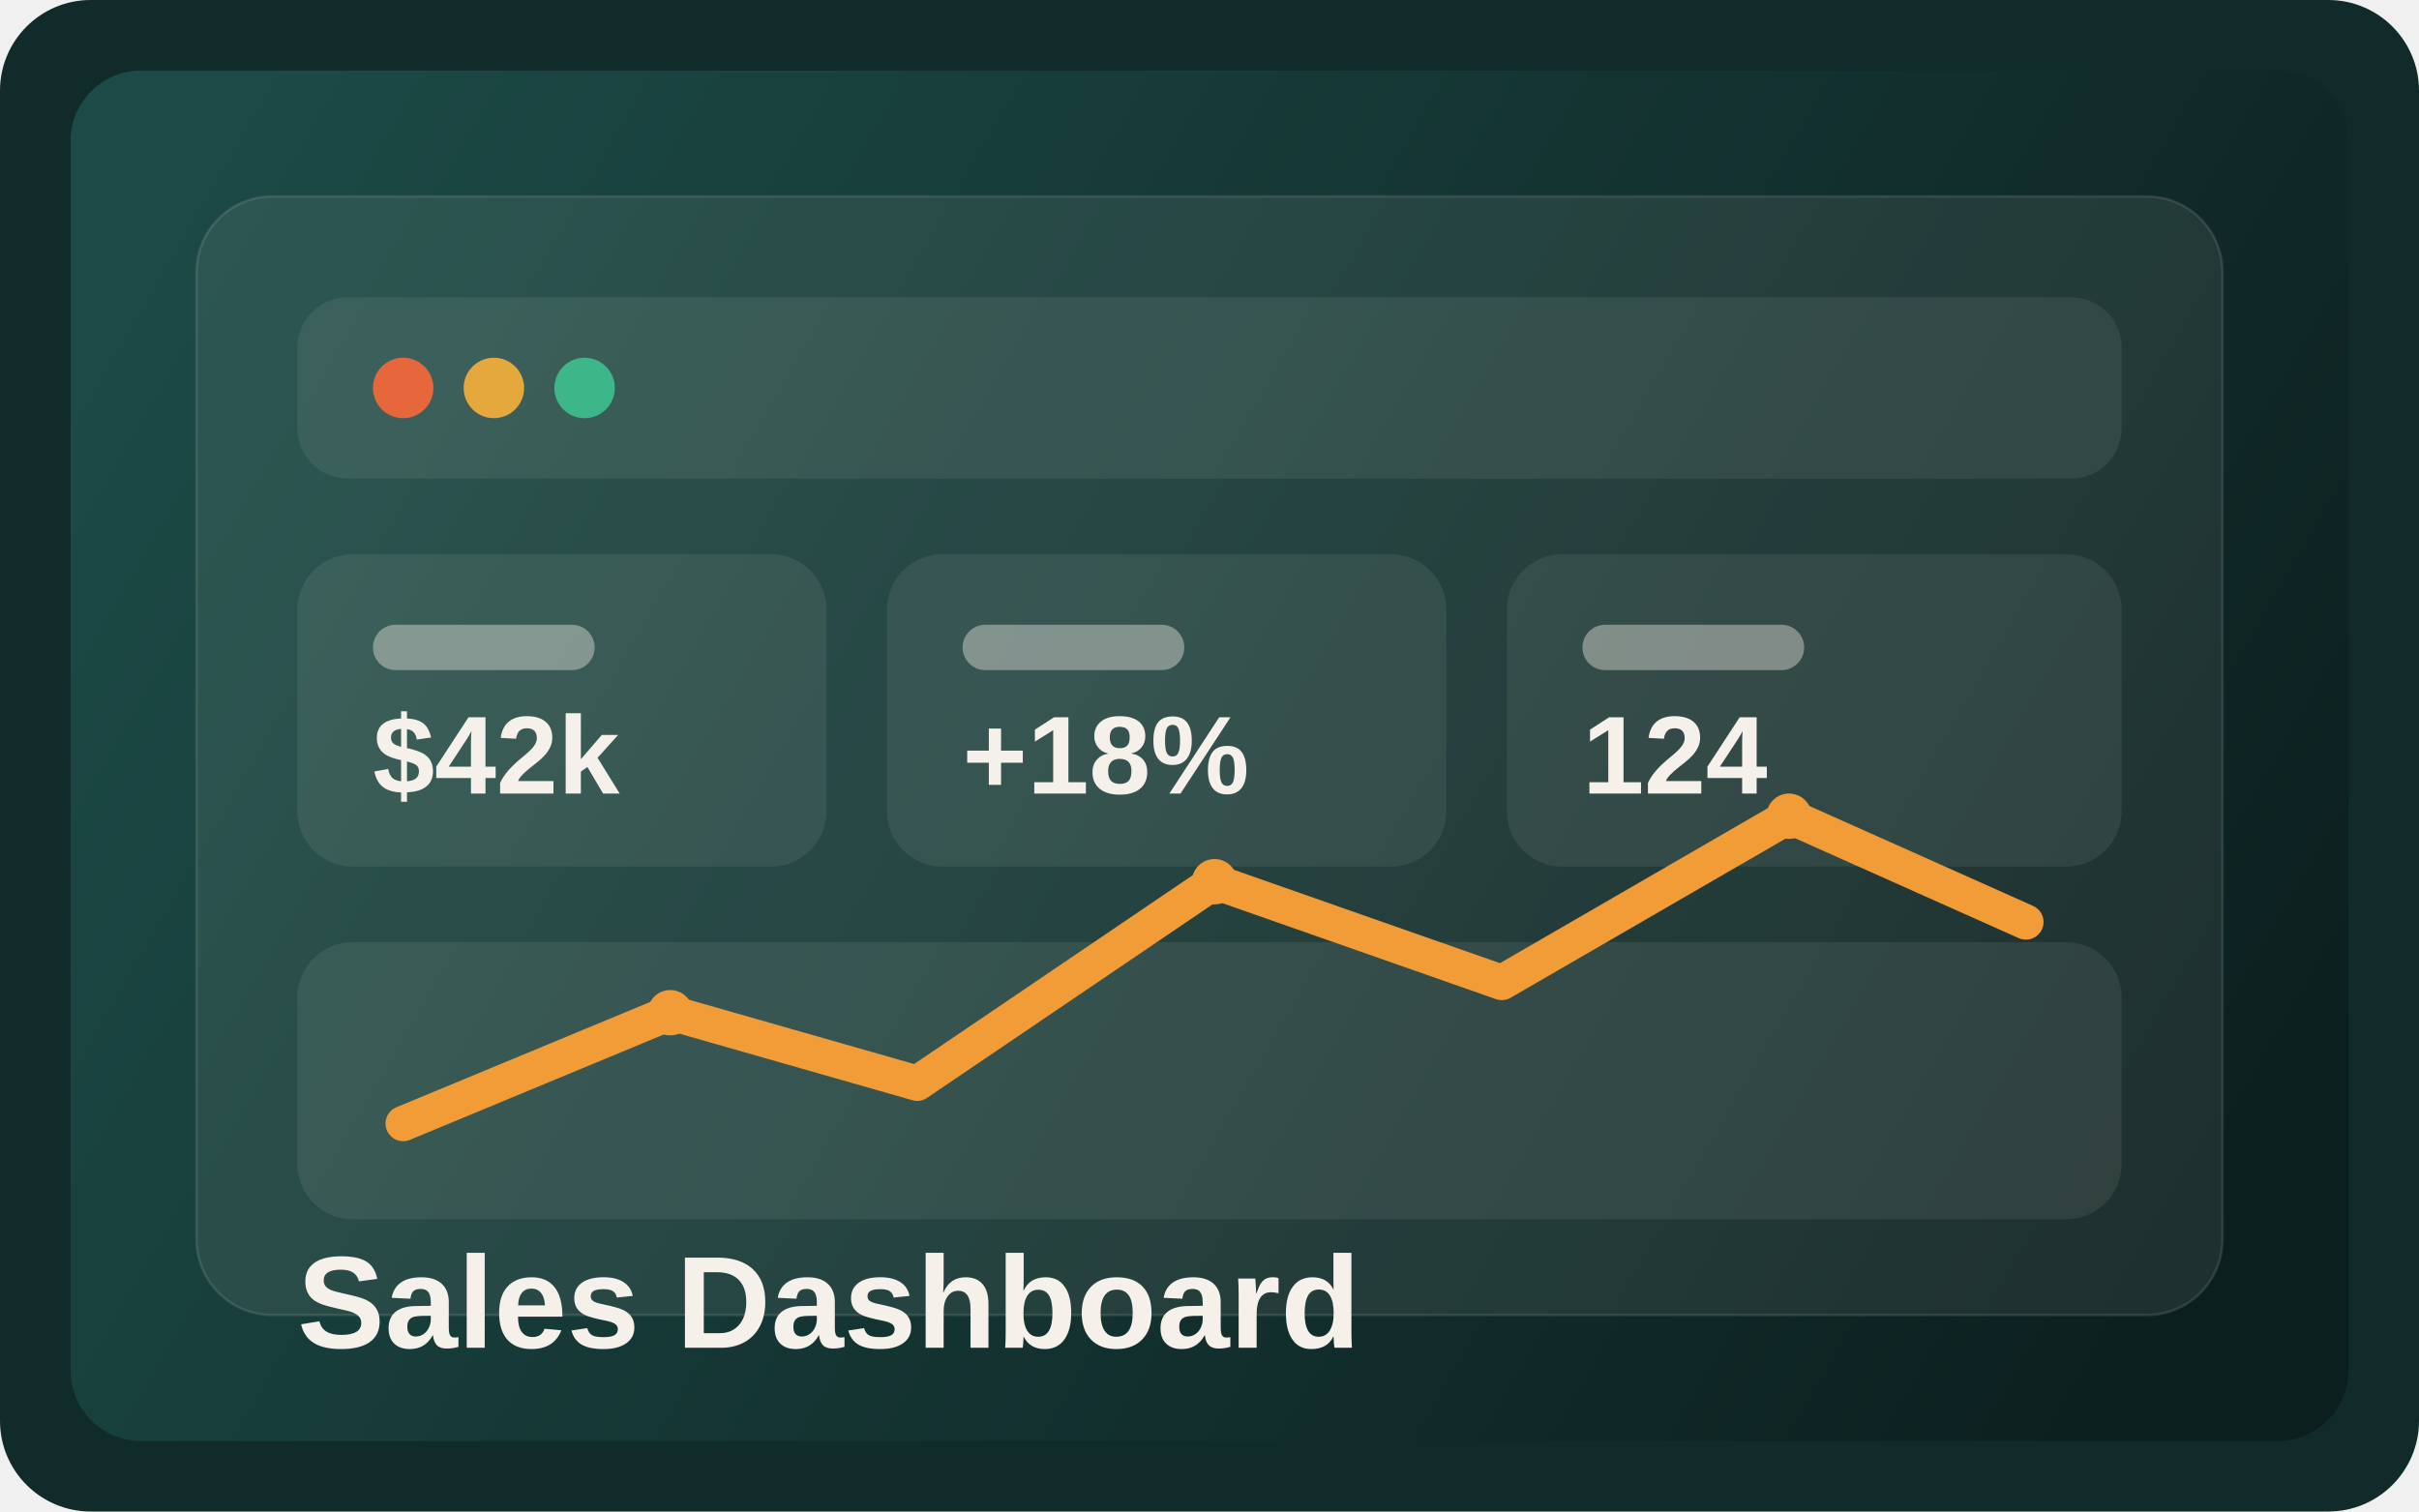
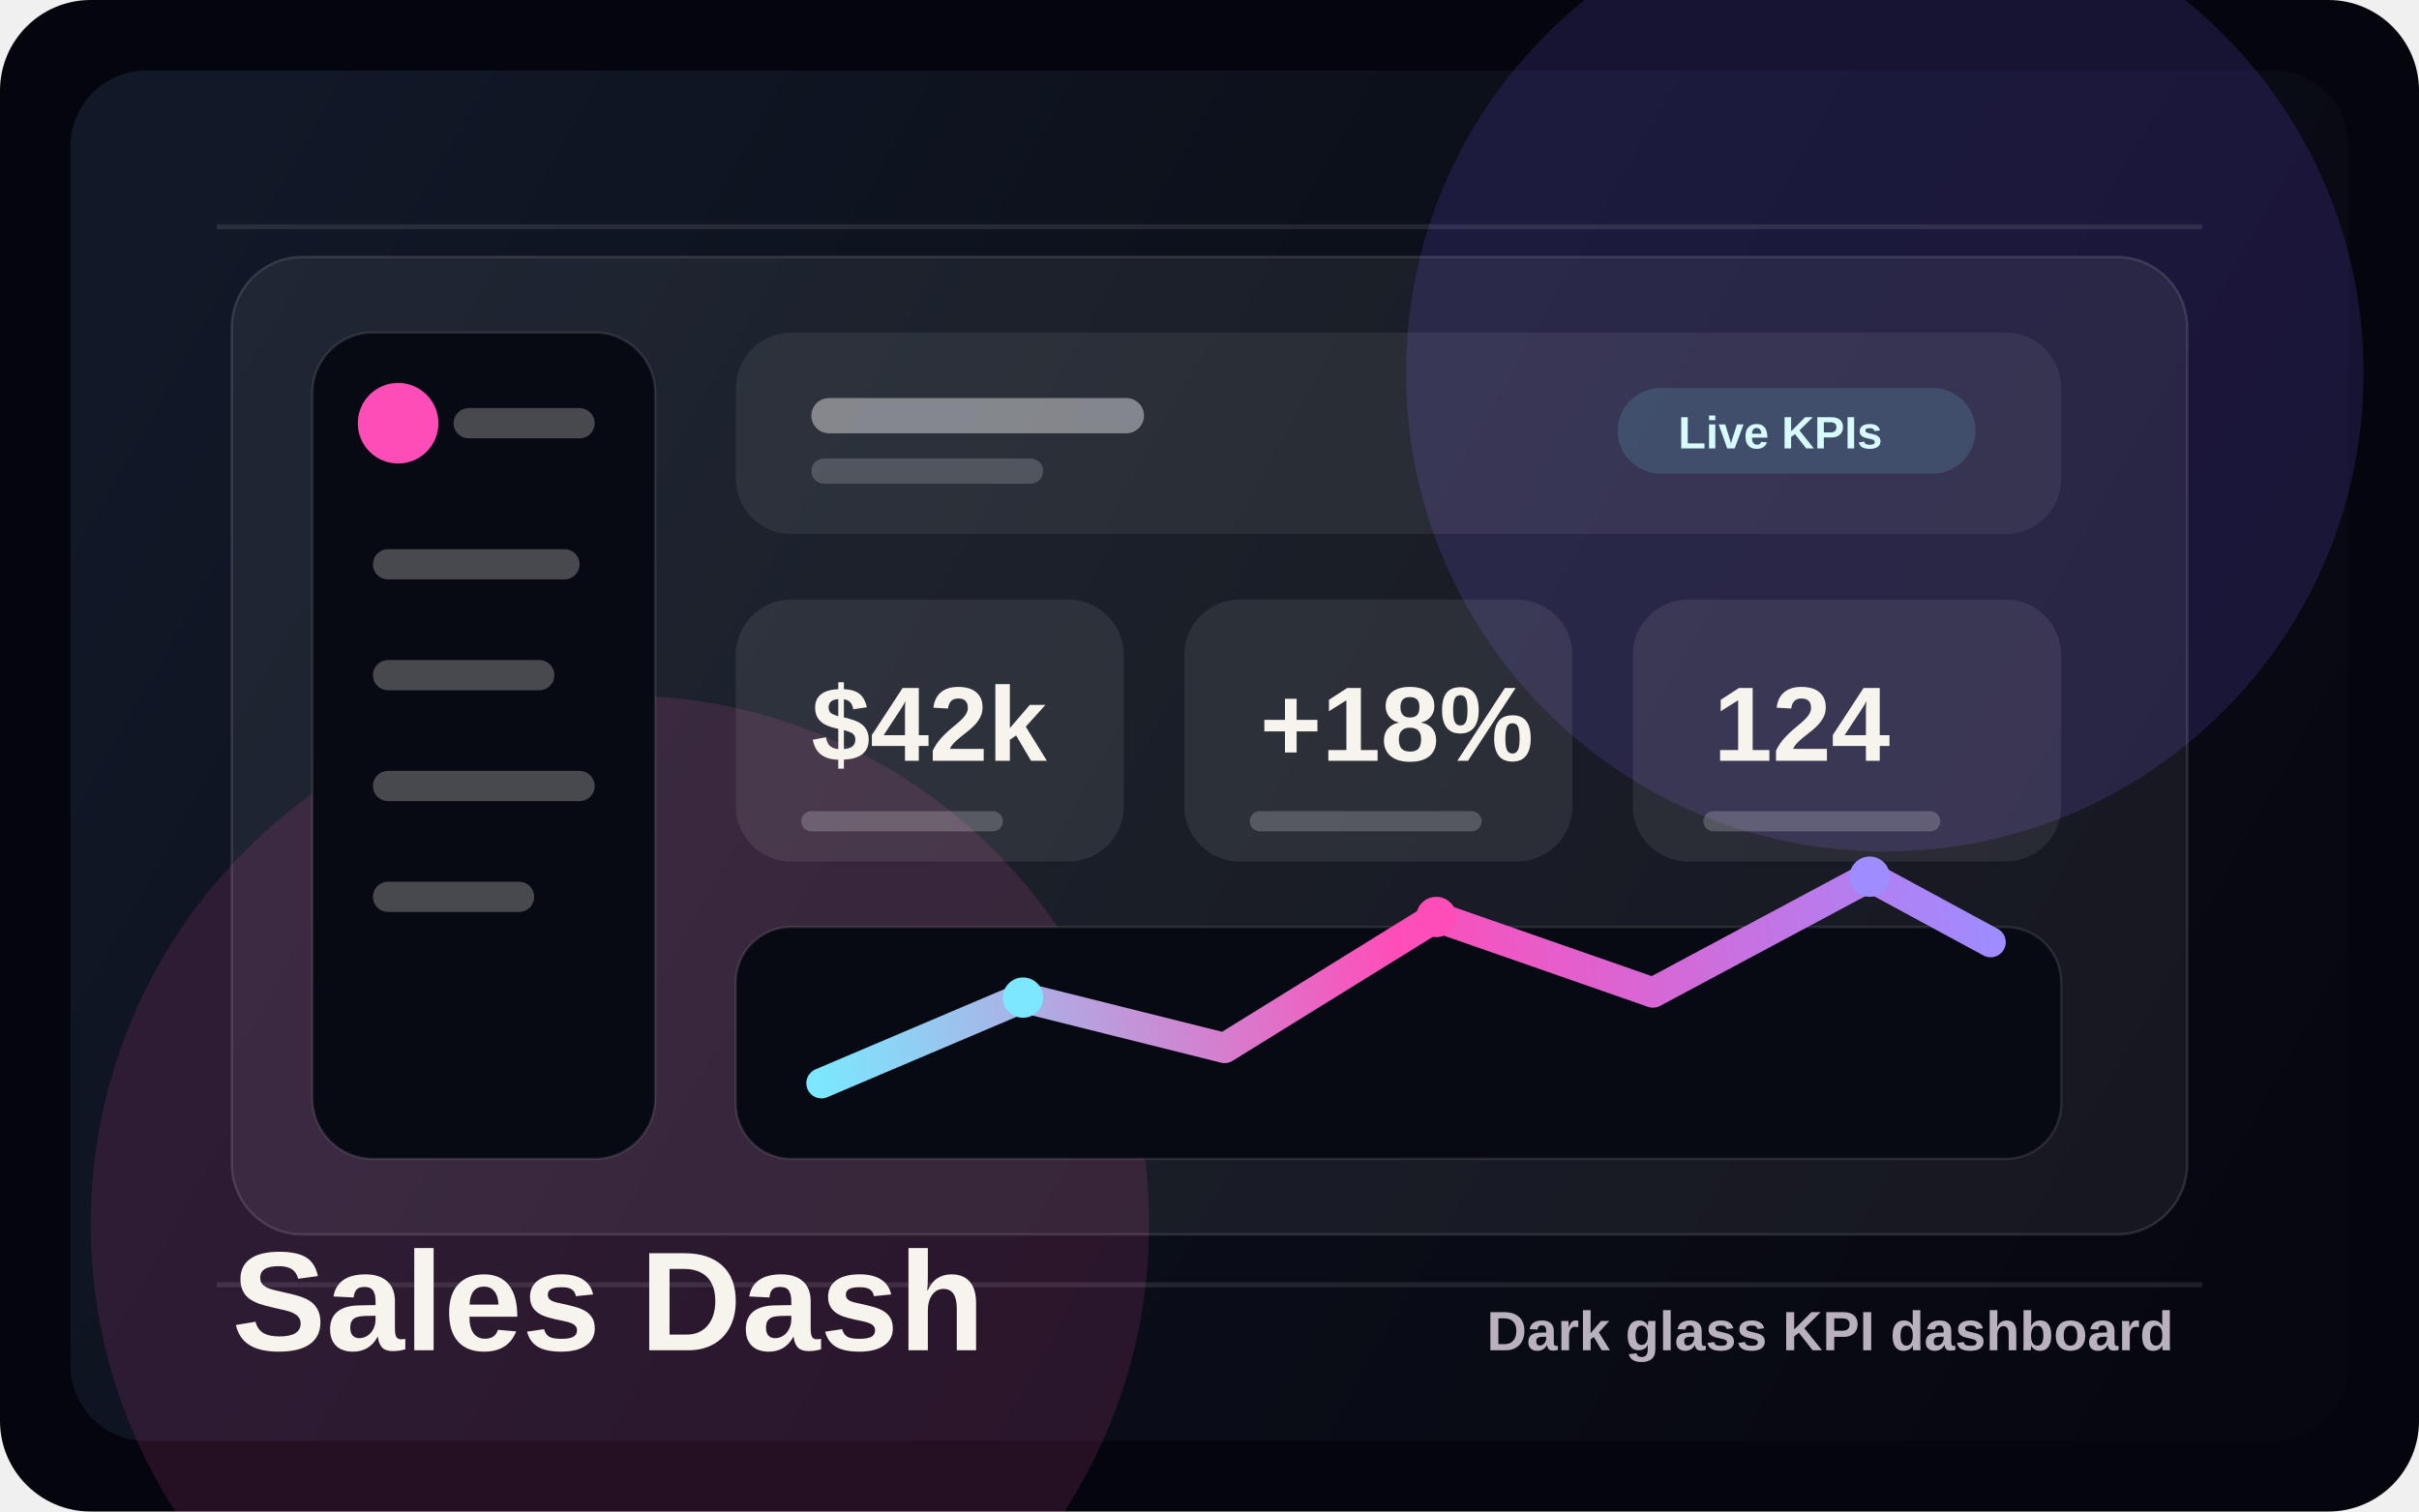
<svg xmlns="http://www.w3.org/2000/svg" width="960" height="600" viewBox="0 0 960 600" fill="none">
-   <rect width="960" height="600" rx="36" fill="#102B2A" />
-   <rect x="28" y="28" width="904" height="544" rx="28" fill="url(#bg)" />
-   <rect x="78" y="78" width="804" height="444" rx="30" fill="#F5F0E9" fill-opacity="0.08" stroke="#F5F0E9" stroke-opacity="0.12" />
-   <rect x="118" y="118" width="724" height="72" rx="20" fill="#F5F0E9" fill-opacity="0.08" />
-   <circle cx="160" cy="154" r="12" fill="#E6673B" />
-   <circle cx="196" cy="154" r="12" fill="#E4A83D" />
-   <circle cx="232" cy="154" r="12" fill="#3DB78A" />
-   <rect x="118" y="220" width="210" height="124" rx="22" fill="#F5F0E9" fill-opacity="0.08" />
-   <rect x="352" y="220" width="222" height="124" rx="22" fill="#F5F0E9" fill-opacity="0.08" />
-   <rect x="598" y="220" width="244" height="124" rx="22" fill="#F5F0E9" fill-opacity="0.08" />
-   <rect x="148" y="248" width="88" height="18" rx="9" fill="#F5F0E9" fill-opacity="0.4" />
-   <rect x="382" y="248" width="88" height="18" rx="9" fill="#F5F0E9" fill-opacity="0.4" />
-   <rect x="628" y="248" width="88" height="18" rx="9" fill="#F5F0E9" fill-opacity="0.4" />
-   <text x="148" y="315" fill="#F5F0E9" font-family="Arial, sans-serif" font-size="44" font-weight="700">$42k</text>
-   <text x="382" y="315" fill="#F5F0E9" font-family="Arial, sans-serif" font-size="44" font-weight="700">+18%</text>
-   <text x="628" y="315" fill="#F5F0E9" font-family="Arial, sans-serif" font-size="44" font-weight="700">124</text>
-   <rect x="118" y="374" width="724" height="110" rx="22" fill="#F5F0E9" fill-opacity="0.08" />
-   <path d="M160 446L266 402L364 430L482 350L596 390L710 324L804 366" stroke="#F29C38" stroke-width="14" stroke-linecap="round" stroke-linejoin="round" />
-   <circle cx="266" cy="402" r="9" fill="#F29C38" />
-   <circle cx="482" cy="350" r="9" fill="#F29C38" />
-   <circle cx="710" cy="324" r="9" fill="#F29C38" />
-   <text x="118" y="535" fill="#F5F0E9" font-family="Arial, sans-serif" font-size="52" font-weight="700">Sales Dashboard</text>
+   <rect width="960" height="600" rx="36" fill="#05060D" />
+   <rect x="28" y="28" width="904" height="544" rx="30" fill="url(#bg)" />
+   <circle cx="748" cy="148" r="190" fill="#7C5CFF" fill-opacity="0.16" />
+   <circle cx="246" cy="486" r="210" fill="#FF4DB7" fill-opacity="0.13" />
+   <path d="M86 90H874M86 510H874" stroke="#FFFFFF" stroke-opacity="0.1" stroke-width="2" />
+   <rect x="92" y="102" width="776" height="388" rx="28" fill="#FFFFFF" fill-opacity="0.065" stroke="#FFFFFF" stroke-opacity="0.12" />
+   <rect x="124" y="132" width="136" height="328" rx="24" fill="#070A12" stroke="#FFFFFF" stroke-opacity="0.1" />
+   <circle cx="158" cy="168" r="16" fill="#FF4DB7" />
+   <path d="M186 168H230M154 224H224M154 268H214M154 312H230M154 356H206" stroke="#FFFFFF" stroke-opacity="0.26" stroke-width="12" stroke-linecap="round" />
+   <rect x="292" y="132" width="526" height="80" rx="22" fill="#FFFFFF" fill-opacity="0.07" />
+   <rect x="322" y="158" width="132" height="14" rx="7" fill="#FFFFFF" fill-opacity="0.42" />
+   <rect x="322" y="182" width="92" height="10" rx="5" fill="#FFFFFF" fill-opacity="0.18" />
+   <rect x="642" y="154" width="142" height="34" rx="17" fill="#7CE7FF" fill-opacity="0.14" />
+   <text x="666" y="178" fill="#D7FBFF" font-family="Arial, sans-serif" font-size="18" font-weight="800">Live KPIs</text>
+   <rect x="292" y="238" width="154" height="104" rx="22" fill="#FFFFFF" fill-opacity="0.08" />
+   <rect x="470" y="238" width="154" height="104" rx="22" fill="#FFFFFF" fill-opacity="0.08" />
+   <rect x="648" y="238" width="170" height="104" rx="22" fill="#FFFFFF" fill-opacity="0.08" />
+   <text x="322" y="302" fill="#F7F3ED" font-family="Arial, sans-serif" font-size="42" font-weight="800">$42k</text>
+   <text x="500" y="302" fill="#F7F3ED" font-family="Arial, sans-serif" font-size="42" font-weight="800">+18%</text>
+   <text x="680" y="302" fill="#F7F3ED" font-family="Arial, sans-serif" font-size="42" font-weight="800">124</text>
+   <path d="M322 326H394M500 326H584M680 326H766" stroke="#FFFFFF" stroke-opacity="0.2" stroke-width="8" stroke-linecap="round" />
+   <rect x="292" y="368" width="526" height="92" rx="22" fill="#070A12" stroke="#FFFFFF" stroke-opacity="0.1" />
+   <path d="M326 430L406 396L486 416L570 364L656 394L742 348L790 374" stroke="url(#chart)" stroke-width="12" stroke-linecap="round" stroke-linejoin="round" />
+   <circle cx="406" cy="396" r="8" fill="#7CE7FF" />
+   <circle cx="570" cy="364" r="8" fill="#FF4DB7" />
+   <circle cx="742" cy="348" r="8" fill="#9F8CFF" />
+   <text x="92" y="536" fill="#F7F3ED" font-family="Arial, sans-serif" font-size="56" font-weight="800">Sales Dash</text>
+   <text x="590" y="536" fill="#B9B2BD" font-family="Arial, sans-serif" font-size="22" font-weight="700">Dark glass KPI dashboard</text>
  <defs>
-     <linearGradient id="bg" x1="76" y1="70" x2="870" y2="530" gradientUnits="userSpaceOnUse">
-       <stop stop-color="#1C4A46" />
-       <stop offset="1" stop-color="#0C1F1F" />
+     <linearGradient id="bg" x1="80" y1="78" x2="880" y2="528" gradientUnits="userSpaceOnUse">
+       <stop stop-color="#111827" />
+       <stop offset="0.5" stop-color="#0B0F19" />
+       <stop offset="1" stop-color="#070711" />
+     </linearGradient>
+     <linearGradient id="chart" x1="326" y1="430" x2="790" y2="364" gradientUnits="userSpaceOnUse">
+       <stop stop-color="#7CE7FF" />
+       <stop offset="0.5" stop-color="#FF4DB7" />
+       <stop offset="1" stop-color="#9F8CFF" />
    </linearGradient>
  </defs>
</svg>
